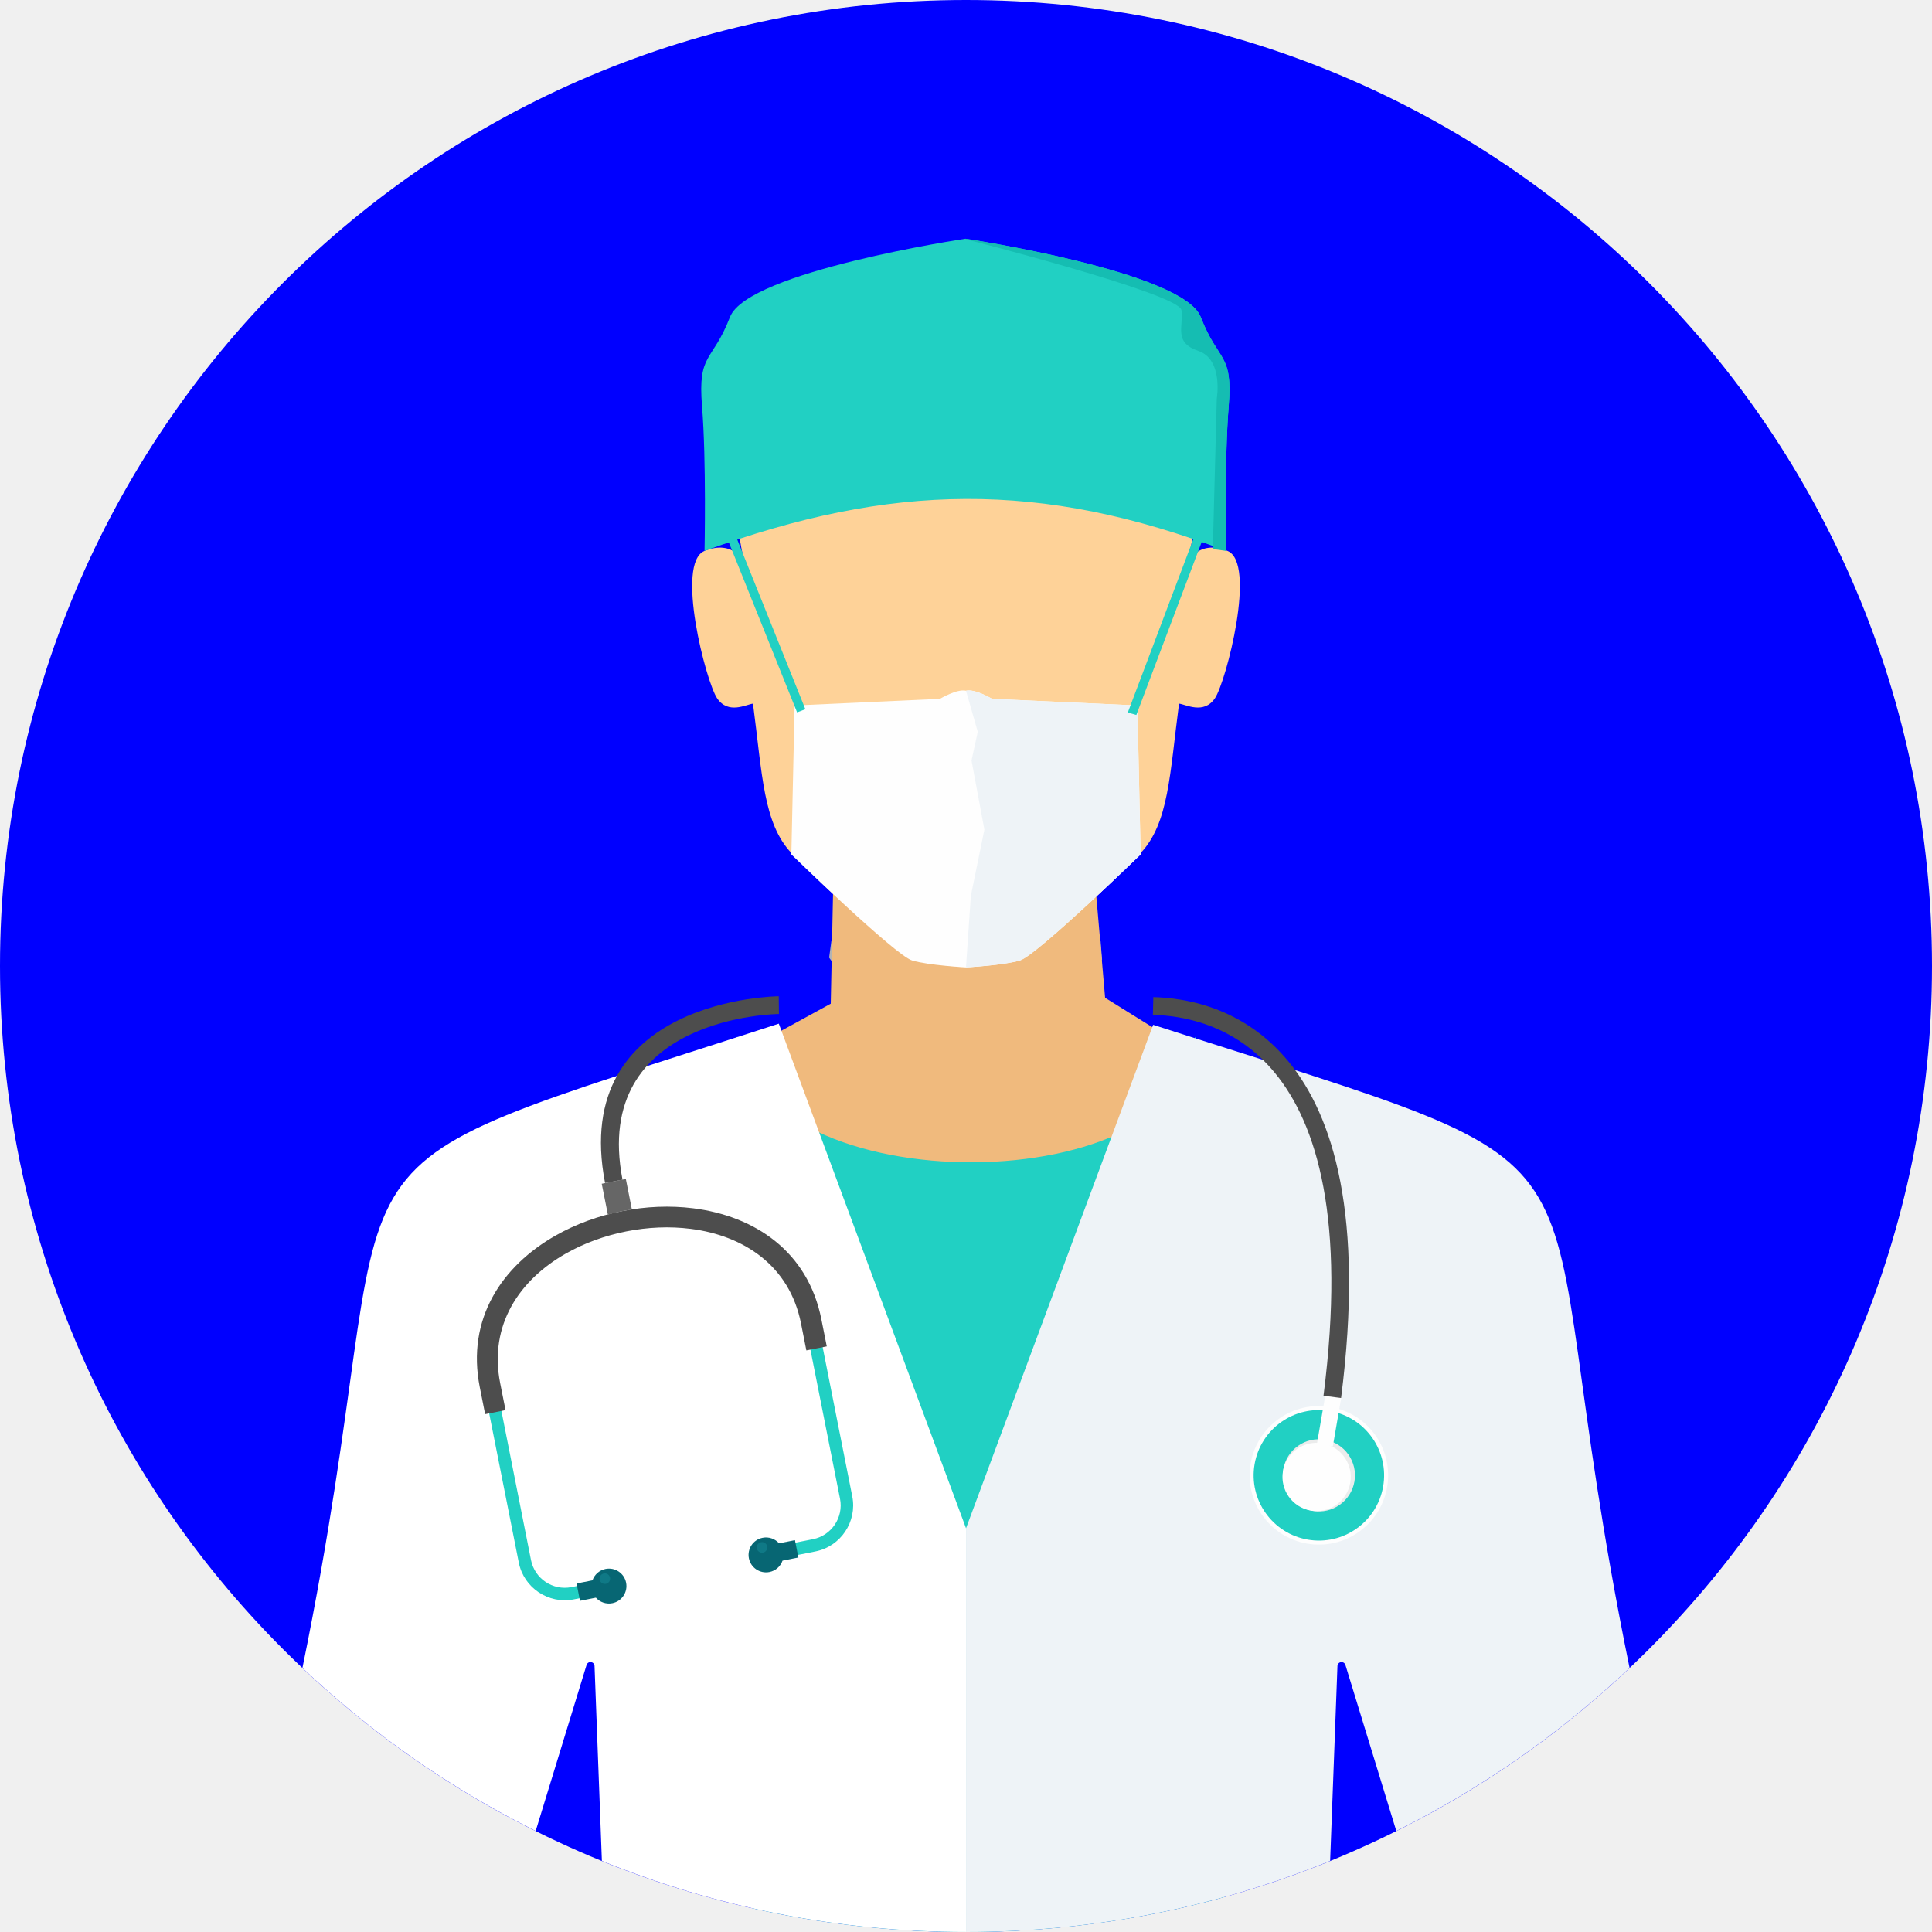
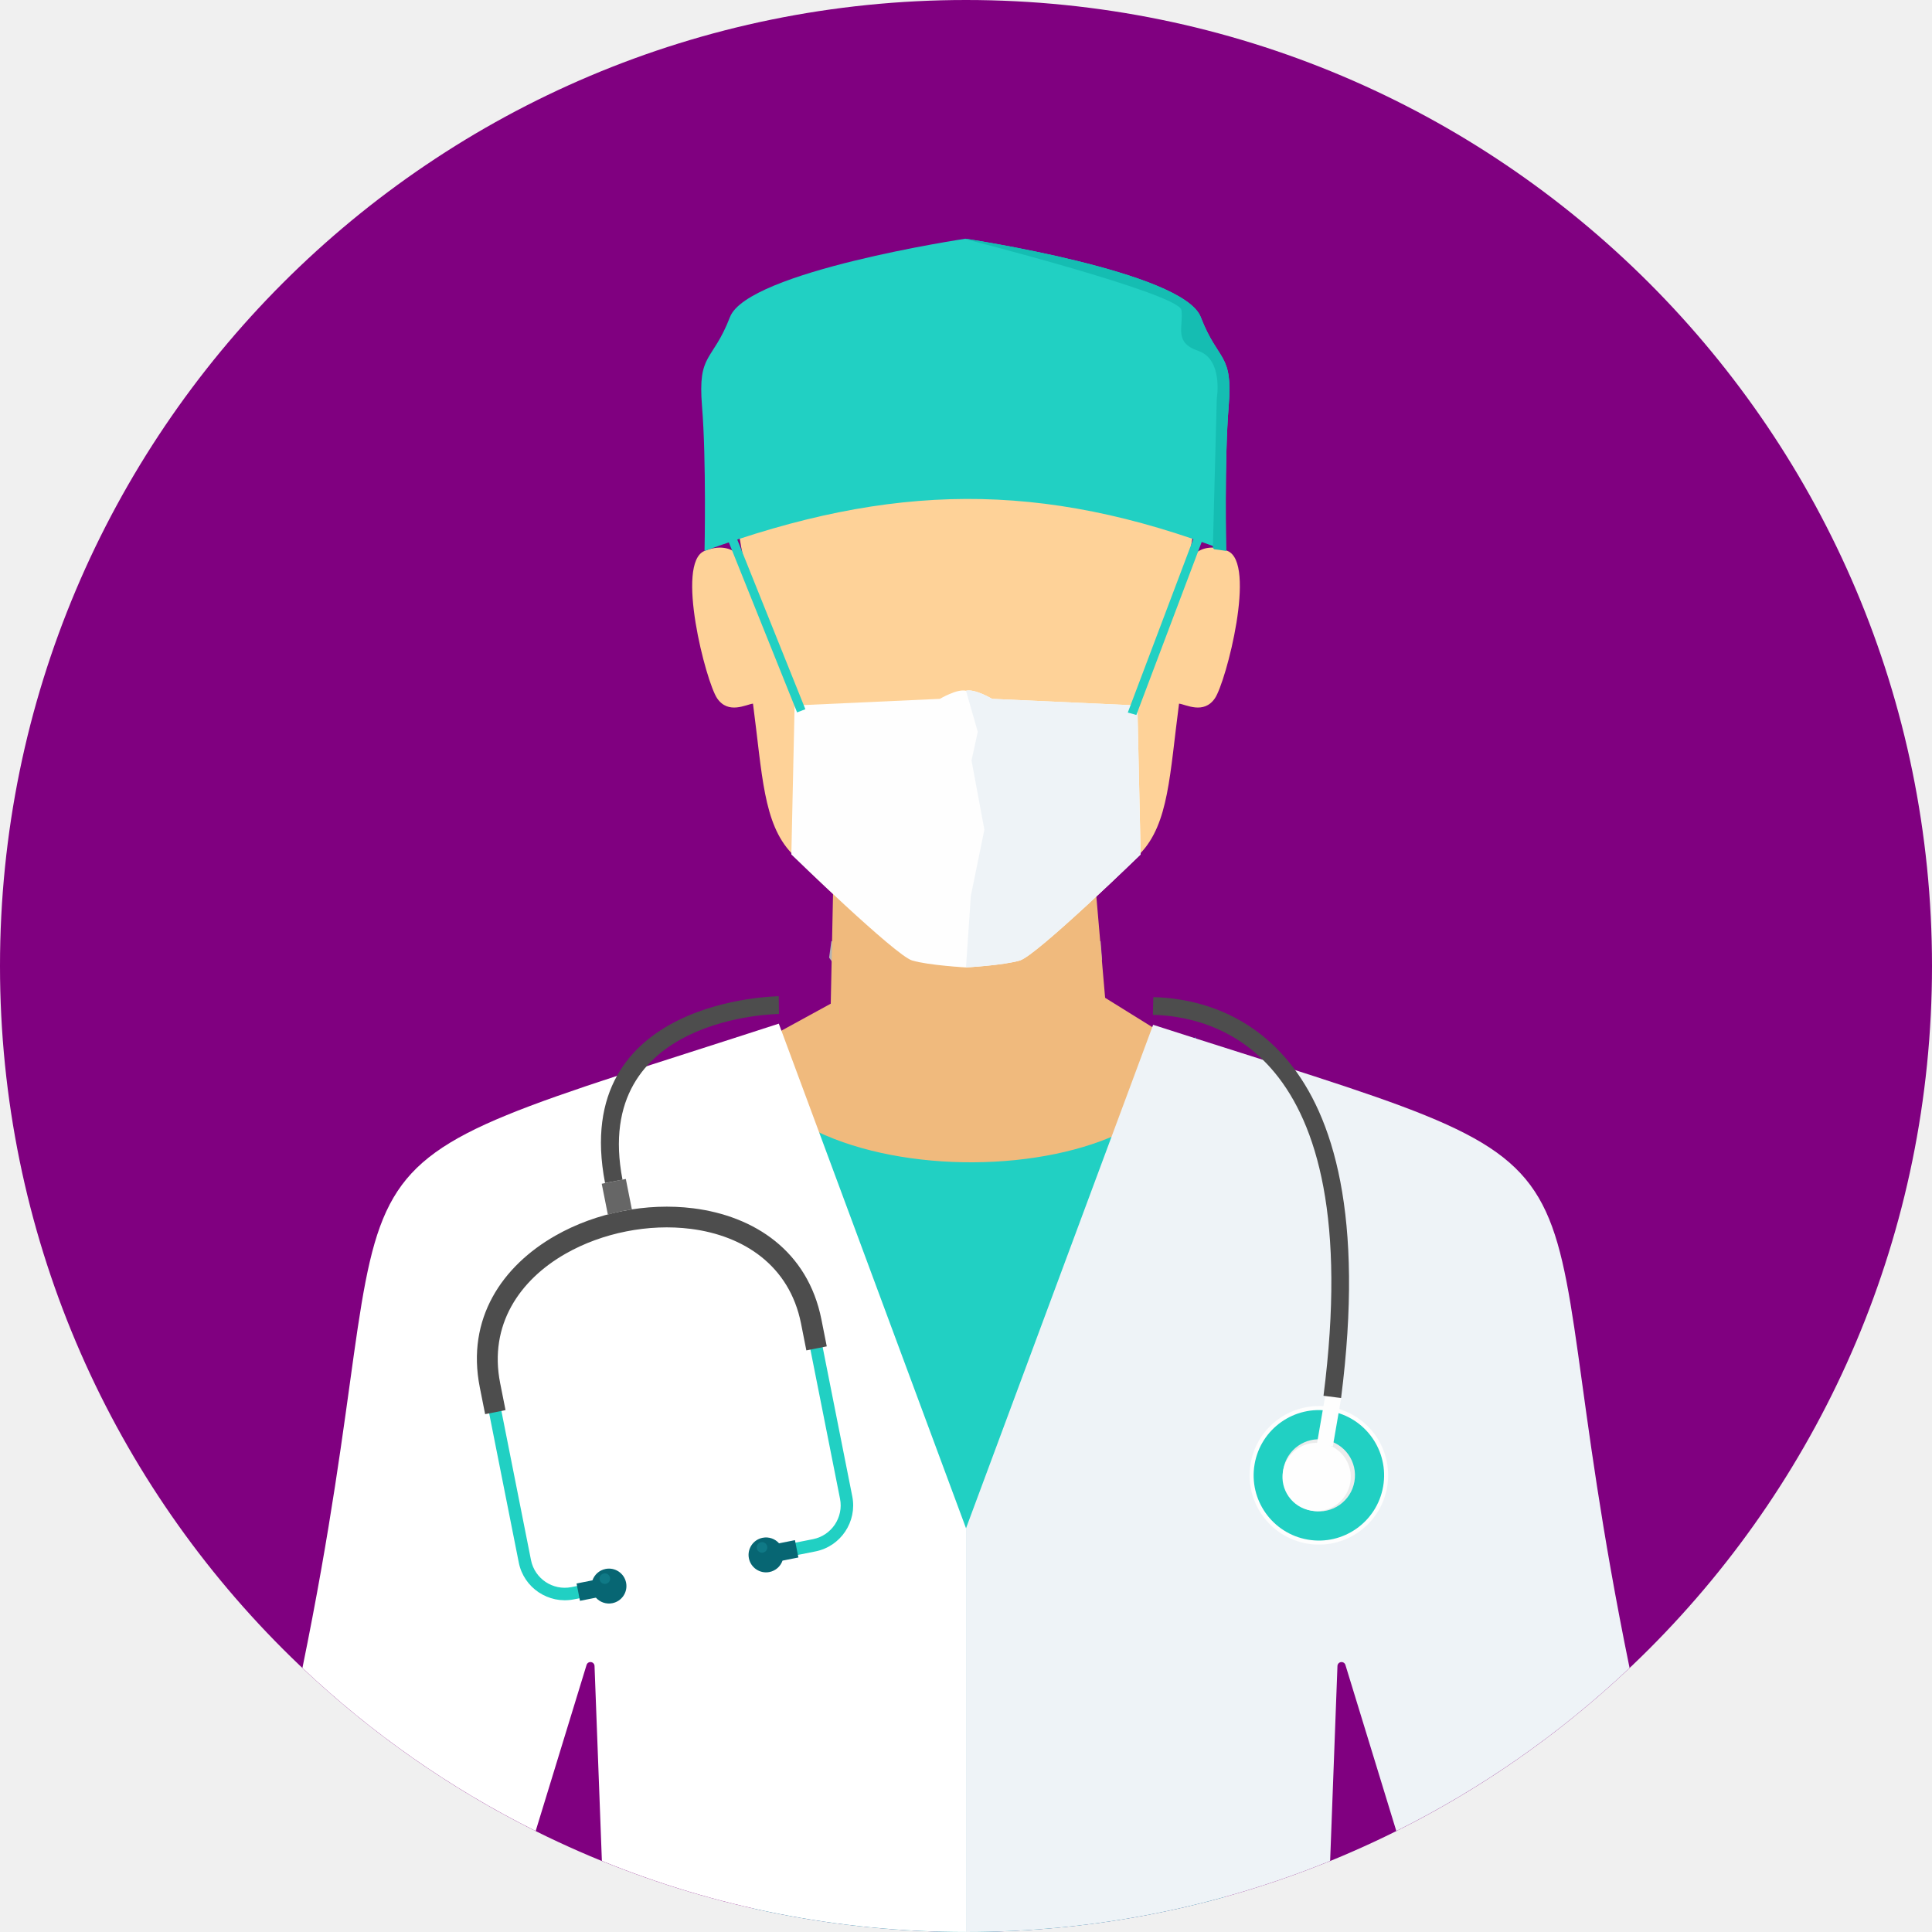
<svg xmlns="http://www.w3.org/2000/svg" version="1.1" id="Layer_1" x="0px" y="0px" viewBox="0 0 512 512" style="enable-background:new 0 0 512 512;" xml:space="preserve">
-   <circle style="fill:#0000ff;" cx="256" cy="256" r="256" />
+   <circle style="fill:purple;" cx="256" cy="256" r="256" />
  <path style="fill:#B3B3B3;" d="M220.316,249.432c23.787,0,47.569,0,71.356,0l0.388,4.877l-34.872,52.862l-37.458-53.389l0.582-4.35  H220.316z" />
  <path style="fill:#F0BA7D;" d="M220.777,236.167l-0.619,29.819l-50.589,27.666v101.405h85.166h85.152V293.652l-47.019-29.223  l-2.582-29.814l-69.508,1.557V236.167z" />
  <path style="fill:#FED298;" d="M197.401,149.214c0,0-2.9-6.374-10.688-3.215c-7.787,3.155,0.351,34.65,3.326,39.047  c2.974,4.392,7.764,1.603,9.51,1.427c2.48,18.775,2.702,31.717,10.217,39.634c7.117,7.496,23.417,22.776,32.003,28.1  c5.815,1.229,10.152,1.949,14.235,2.166c4.078-0.217,8.42-0.937,14.235-2.166c8.586-5.326,24.886-20.605,32.003-28.1  c7.514-7.917,7.737-20.853,10.217-39.634c1.746,0.176,6.531,2.965,9.51-1.427c2.974-4.392,11.117-35.888,3.326-39.047  c-7.787-3.159-10.688,3.215-10.688,3.215s7.7-24.734-5.986-49.079c-9.376-16.687-30.766-25.339-52.612-25.976  c-21.846,0.633-43.237,9.288-52.612,25.976c-13.685,24.345-5.986,49.079-5.986,49.079L197.401,149.214L197.401,149.214z" />
  <path style="fill:#21D0C3;" d="M195.35,274.761c5.445,44.982,121.031,43.708,121.298,0.005l38.013,64.612l-30.105,163.324  C302.733,508.753,279.75,512,256,512c-19.371,0-38.229-2.166-56.368-6.24l-53.956-161.223l49.68-69.776L195.35,274.761  L195.35,274.761z" />
  <path style="fill:#FFFFFF;" d="M206.385,271.279c-134.374,43.699-95.863,22.387-126.24,170.746  c18.267,17.274,39.08,31.879,61.813,43.209l13.487-44.008c0.157-0.503,0.638-0.817,1.16-0.758s0.919,0.48,0.951,1.007l1.949,51.689  c29.782,12.133,62.353,18.83,96.5,18.83V405.006l-49.615-133.732L206.385,271.279z" />
  <path style="fill:#EEF3F7;" d="M305.587,271.584c134.484,43.277,95.891,22.096,126.268,170.442  c-18.267,17.274-39.084,31.879-61.817,43.214l-13.487-44.008c-0.153-0.503-0.638-0.822-1.164-0.758  c-0.522,0.065-0.919,0.485-0.947,1.007l-1.94,51.689C322.718,505.303,290.142,512,256.005,512V405.011l49.587-133.427H305.587z" />
  <path style="fill:#FEFEFE;" d="M346.394,409.066c-9.991-1.723-16.692-11.224-14.965-21.21c1.723-9.99,11.224-16.692,21.21-14.97  c9.991,1.723,16.692,11.224,14.965,21.214c-1.723,9.99-11.224,16.692-21.214,14.965h0.004V409.066z" />
  <path style="fill:#21D0C3;" d="M346.574,408.013c-9.409-1.626-15.717-10.567-14.096-19.976c1.626-9.409,10.567-15.722,19.976-14.096  s15.717,10.572,14.096,19.981C364.924,403.329,355.983,409.639,346.574,408.013z" />
  <path style="fill:#EBECEC;" d="M347.891,400.406c-5.201-0.896-8.697-5.852-7.797-11.052c0.896-5.206,5.848-8.697,11.052-7.797  c5.205,0.9,8.697,5.848,7.797,11.052C358.047,397.815,353.095,401.306,347.891,400.406z" />
  <path style="fill:#FEFEFE;" d="M349.012,382.578l4.203,0.726l2.259-13.089l-4.203-0.726L349.012,382.578z" />
  <path style="fill:#21D0C3;" d="M208.237,412.701l7.875-1.561c3.348-0.665,6.12-2.637,7.885-5.28  c1.765-2.643,2.531-5.958,1.866-9.302l-9.261-46.668c-3.496-17.612-17.274-26.59-33.015-28.581  c-6.032-0.763-12.355-0.485-18.484,0.73c-6.129,1.21-12.073,3.371-17.357,6.379c-13.755,7.834-23.025,21.375-19.524,39.015  l9.261,46.668c0.665,3.348,2.637,6.115,5.28,7.885l0.005-0.005c2.642,1.769,5.953,2.531,9.298,1.87l7.871-1.561l-0.642-3.247  l-7.875,1.561c-2.452,0.485-4.886-0.074-6.822-1.367l0,0c-1.94-1.297-3.385-3.331-3.875-5.783l-9.261-46.668  c-3.178-16.004,5.317-28.341,17.902-35.505c4.974-2.835,10.581-4.868,16.374-6.018c5.788-1.146,11.75-1.404,17.436-0.689  c14.406,1.819,27.01,9.982,30.179,25.957l9.265,46.668c0.485,2.452-0.079,4.882-1.371,6.822c-1.297,1.935-3.331,3.385-5.783,3.87  l-7.875,1.561l0.642,3.247h0.006V412.701z" />
  <path style="fill:#4D4D4D;" d="M219.101,356.8l-1.418-7.131c-3.603-18.157-17.777-27.412-33.962-29.458  c-6.148-0.776-12.59-0.499-18.831,0.739c-6.245,1.234-12.3,3.436-17.68,6.498c-14.147,8.055-23.671,22.004-20.064,40.188  l1.418,7.131l5.404-1.076l-1.418-7.127c-3.067-15.459,5.168-27.393,17.362-34.336c4.872-2.776,10.369-4.767,16.046-5.893  c5.677-1.127,11.52-1.381,17.09-0.675c13.963,1.765,26.165,9.653,29.232,25.08l1.413,7.131L219.101,356.8z" />
  <g>
    <path style="fill:#076673;" d="M153.704,424.234l4.213-0.836c1.058,1.187,2.693,1.796,4.364,1.464   c2.508-0.499,4.138-2.933,3.64-5.441c-0.494-2.503-2.933-4.134-5.441-3.635c-1.672,0.332-2.951,1.52-3.473,3.021l-4.213,0.836   L153.704,424.234z" />
    <path style="fill:#076673;" d="M211.586,412.747l-4.208,0.836c-0.522,1.496-1.801,2.688-3.473,3.021   c-2.508,0.494-4.942-1.132-5.441-3.64c-0.494-2.503,1.132-4.942,3.635-5.436c1.668-0.332,3.308,0.281,4.36,1.464l4.213-0.836   l0.91,4.591L211.586,412.747L211.586,412.747z" />
  </g>
  <path style="fill:#666666;" d="M167.458,320.534l-1.607-8.097l-3.196,0.638l-3.192,0.633l1.626,8.175  c1.215-0.355,2.448-0.656,3.695-0.9c0.887-0.176,1.779-0.323,2.674-0.443V320.534z" />
  <g>
    <path style="fill:#0F7986;" d="M160.562,419.731c0.758-0.153,1.252-0.891,1.099-1.644c-0.148-0.758-0.887-1.252-1.644-1.104   c-0.758,0.153-1.252,0.887-1.099,1.644c0.153,0.758,0.887,1.252,1.645,1.099L160.562,419.731L160.562,419.731z" />
    <path style="fill:#0F7986;" d="M202.219,411.449c0.758-0.148,1.247-0.887,1.099-1.644c-0.153-0.763-0.887-1.252-1.644-1.104   c-0.758,0.153-1.252,0.887-1.099,1.649c0.148,0.758,0.887,1.247,1.649,1.099L202.219,411.449L202.219,411.449z" />
  </g>
  <path style="fill:#FEFEFE;" d="M347.378,400.318c-4.923-0.85-8.226-5.528-7.377-10.453c0.85-4.919,5.528-8.221,10.453-7.372  c4.923,0.85,8.226,5.528,7.377,10.453c-0.85,4.923-5.533,8.226-10.453,7.377V400.318z" />
  <g>
    <path style="fill:#4D4D4D;" d="M206.432,268.715c-0.143,0-49.86,0.416-41.463,43.91l-4.623,0.882   c-9.469-49.037,45.873-49.49,46.031-49.49L206.432,268.715z" />
    <path style="fill:#4D4D4D;" d="M305.643,264.245c8.11,0.217,23.792,2.429,35.86,17.113c11.81,14.364,20.092,40.751,13.898,89.129   l-4.66-0.591c5.99-46.821-1.751-72.029-12.868-85.554c-10.859-13.21-25.02-15.2-32.345-15.399l0.111-4.697h0.004V264.245z" />
  </g>
  <path style="fill:#FEFEFE;" d="M256,256.369c0,0-9.847-0.522-14.281-1.833c-4.434-1.311-32.003-28.1-32.003-28.1l0.863-39.477  l38.498-1.756c0,0,4.582-2.73,6.923-2.153c2.346-0.577,6.923,2.153,6.923,2.153l38.498,1.756l0.863,39.477  c0,0-27.569,26.789-32.004,28.1C265.847,255.847,256,256.369,256,256.369z" />
  <path style="fill:#EEF3F7;" d="M256,183.051l3.118,10.887l-1.658,7.602l3.413,18.327l-3.589,17.524l-1.288,18.979  c0,0,9.847-0.522,14.281-1.833c4.434-1.311,32.004-28.1,32.004-28.1l-0.863-39.477l-38.498-1.756c0,0-4.582-2.73-6.923-2.153H256z" />
  <g>
    <path style="fill:#21D0C3;" d="M194.751,141.427l18.679,46.525l-2.194,0.836l-18.679-46.525L194.751,141.427z" />
    <path style="fill:#21D0C3;" d="M318.723,142.928l-17.579,46.543l-2.268-0.638l17.579-46.543L318.723,142.928z" />
    <path style="fill:#21D0C3;" d="M255.829,63.263c0,0-57.697,8.655-62.376,20.756s-8.577,9.353-7.409,23.653   c1.169,14.3,0.665,38.331,0.665,38.331c49.485-18.041,89.207-18.696,138.235,0c0,0-0.503-24.031,0.665-38.331   c1.169-14.3-2.73-11.551-7.409-23.653c-4.679-12.101-62.376-20.756-62.376-20.756S255.829,63.263,255.829,63.263z" />
  </g>
  <path style="fill:#15BDB2;" d="M255.829,63.263l-0.281,0.042c0,0,56.964,14.485,57.55,18.881c0.587,4.397-2.171,8.554,4.485,10.817  c6.656,2.264,4.872,12.651,4.872,12.651l-1.035,39.518l0.323,0.378l3.206,0.443c0,0-0.503-24.031,0.665-38.331  s-2.73-11.551-7.409-23.653c-4.679-12.101-62.376-20.756-62.376-20.756L255.829,63.263L255.829,63.263z" />
  <g>
</g>
  <g>
</g>
  <g>
</g>
  <g>
</g>
  <g>
</g>
  <g>
</g>
  <g>
</g>
  <g>
</g>
  <g>
</g>
  <g>
</g>
  <g>
</g>
  <g>
</g>
  <g>
</g>
  <g>
</g>
  <g>
</g>
</svg>
